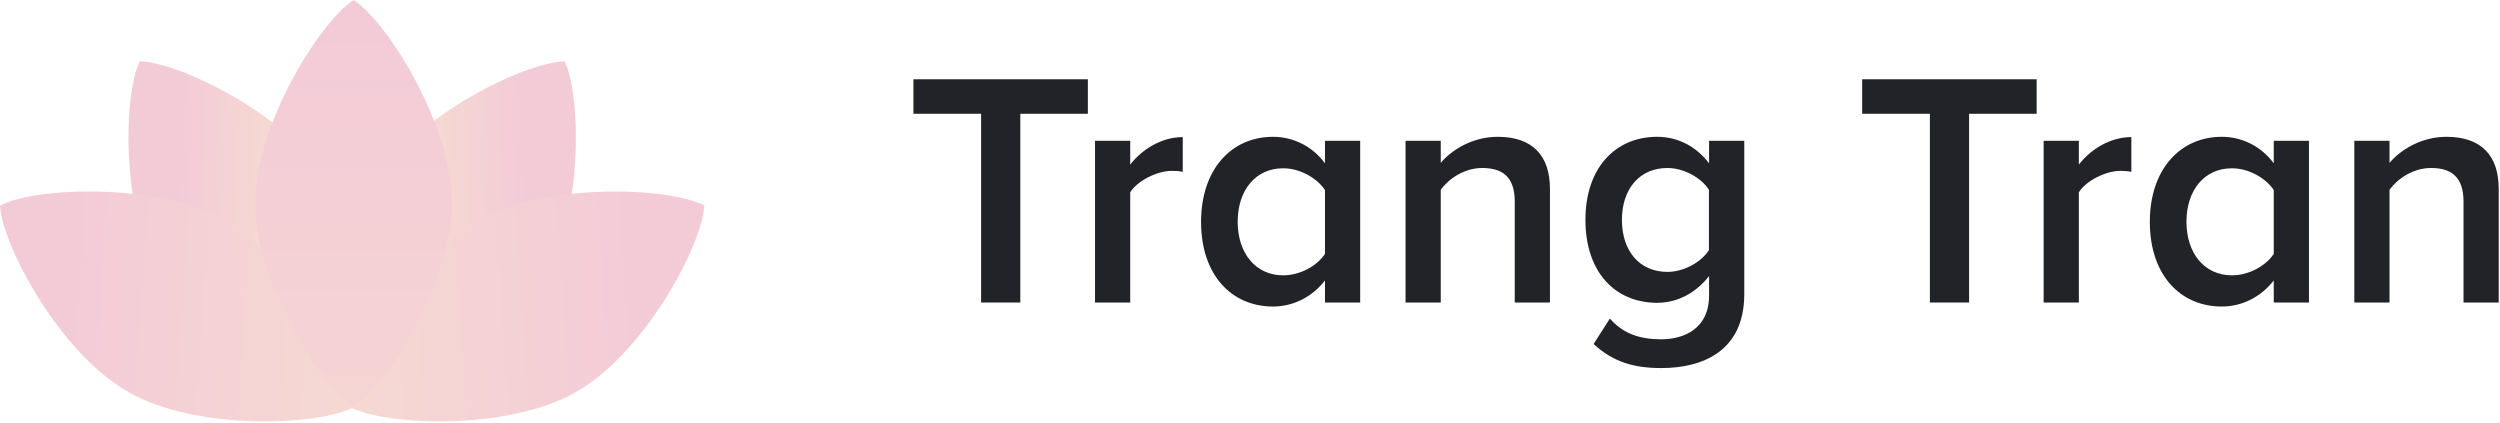
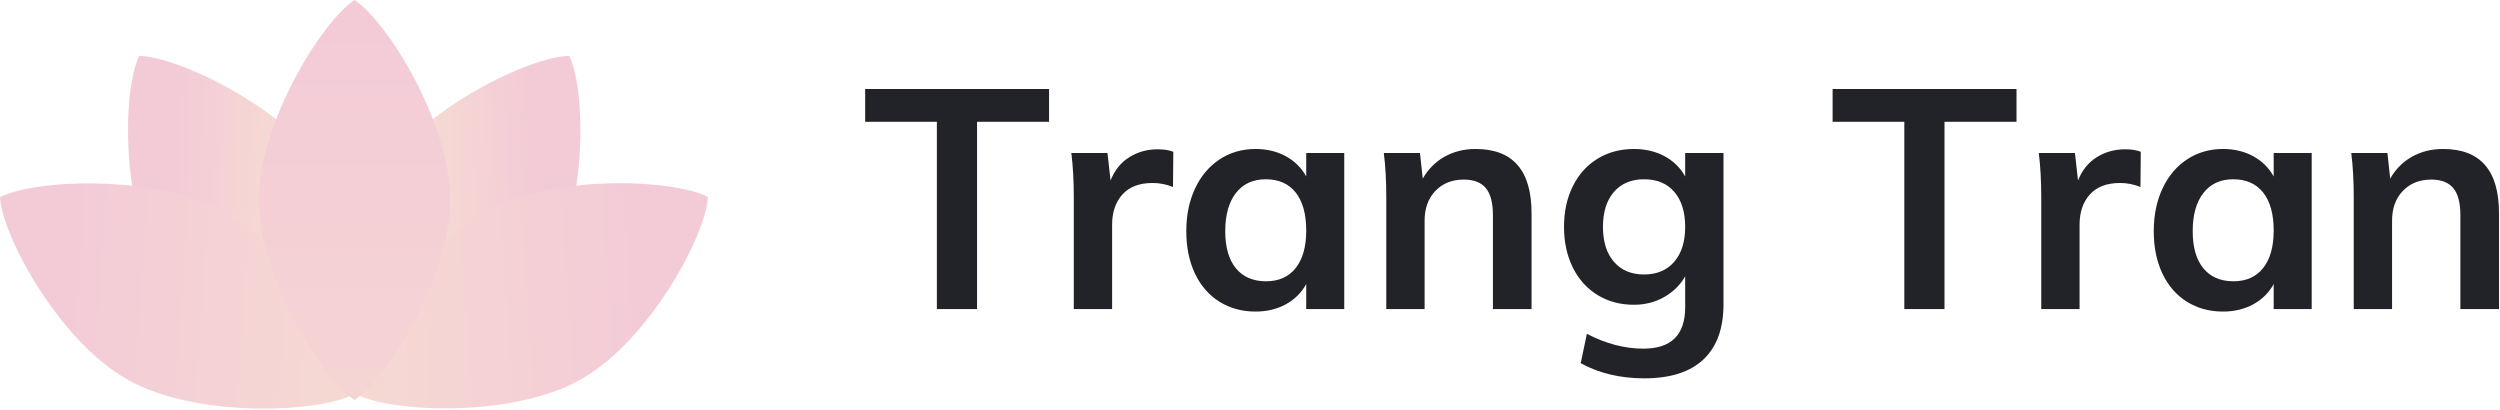
- <svg xmlns="http://www.w3.org/2000/svg" width="1747px" height="295px" viewBox="0 0 1747 295" version="1.1">
+ <svg xmlns="http://www.w3.org/2000/svg" width="275px" height="45px" viewBox="0 0 275 45" version="1.1">
  <defs>
-     <linearGradient x1="21.413%" y1="48.363%" x2="62.522%" y2="50.718%" id="linearGradient-1">
+     <linearGradient x1="20.397%" y1="48.387%" x2="62.966%" y2="50.742%" id="linearGradient-1">
      <stop stop-color="#E898B0" offset="0%" />
      <stop stop-color="#EDB5A5" offset="100%" />
    </linearGradient>
-     <linearGradient x1="20.794%" y1="48.681%" x2="106.094%" y2="52.536%" id="linearGradient-2">
+     <linearGradient x1="20.795%" y1="48.719%" x2="106.094%" y2="52.442%" id="linearGradient-2">
      <stop stop-color="#E898B0" offset="0%" />
      <stop stop-color="#EDB5A5" offset="100%" />
    </linearGradient>
-     <linearGradient x1="78.589%" y1="48.362%" x2="37.479%" y2="50.717%" id="linearGradient-3">
+     <linearGradient x1="79.372%" y1="48.346%" x2="37.136%" y2="50.701%" id="linearGradient-3">
      <stop stop-color="#E898B0" offset="0%" />
      <stop stop-color="#EDB5A5" offset="100%" />
    </linearGradient>
-     <linearGradient x1="79.206%" y1="48.68%" x2="-6.093%" y2="52.535%" id="linearGradient-4">
+     <linearGradient x1="79.205%" y1="48.704%" x2="-6.094%" y2="52.455%" id="linearGradient-4">
      <stop stop-color="#E898B0" offset="0%" />
      <stop stop-color="#EDB5A5" offset="100%" />
    </linearGradient>
-     <linearGradient x1="50%" y1="8.44%" x2="50%" y2="155.748%" id="linearGradient-5">
+     <linearGradient x1="49.997%" y1="8.44%" x2="49.997%" y2="155.748%" id="linearGradient-5">
      <stop stop-color="#E898B0" offset="0%" />
      <stop stop-color="#EDB5A5" offset="100%" />
    </linearGradient>
  </defs>
  <g id="Page-1" stroke="none" stroke-width="1" fill="none" fill-rule="evenodd">
-     <g id="lotus" fill-rule="nonzero">
-       <g id="Group" opacity="0.5">
-         <g transform="translate(0, 42)" id="Path">
-           <path d="M230.5,85.3 C201.9,38.8 125.6,1.4 97.6,0.8 C85.6,26.1 84.9,111 113.6,157.4 C113.7,157.5 113.8,157.7 113.9,157.8 C114,157.9 114.1,158.1 114.2,158.3 C142.9,204.7 219.1,242.2 247.1,242.7 C259.1,217.4 259.8,132.5 231.1,86.1 C231,86 230.9,85.8 230.8,85.7 C230.7,85.6 230.6,85.4 230.5,85.3 Z" fill="url(#linearGradient-1)" />
-           <path d="M157.1,112.2 C109.7,85.1 24.8,88.7 0,101.6 C1.5,129.5 41.6,204.4 89,231.5 C89.2,231.6 89.3,231.7 89.5,231.8 C89.7,231.9 89.8,232 90,232.1 C137.4,259.2 222.3,255.5 247.1,242.7 C245.6,214.8 205.5,139.9 158.1,112.8 C157.9,112.7 157.8,112.6 157.6,112.5 C157.4,112.4 157.3,112.3 157.1,112.2 Z" fill="url(#linearGradient-2)" />
+     <g id="Group-7" fill-rule="nonzero">
+       <g id="Group-6-Copy-2" opacity="0.5">
+         <g id="Group-5" transform="translate(0, 6)">
+           <g id="Group" transform="translate(0, 0.025127)">
+             <path d="M36.157,13.149 C31.671,5.981 19.702,0.216 15.31,0.123 C13.427,4.023 13.318,17.111 17.82,24.263 C17.835,24.279 17.851,24.309 17.867,24.325 C17.882,24.34 17.898,24.371 17.914,24.402 C22.416,31.555 34.369,37.335 38.761,37.412 C40.643,33.512 40.753,20.425 36.251,13.272 C36.235,13.257 36.22,13.226 36.204,13.211 C36.188,13.195 36.173,13.164 36.157,13.149 Z" id="Path" fill="url(#linearGradient-1)" />
+             <path d="M24.643,17.296 C17.208,13.118 3.89,13.673 0,15.662 C0.235,19.962 6.525,31.508 13.961,35.686 C13.992,35.701 14.008,35.717 14.039,35.732 C14.071,35.747 14.086,35.763 14.118,35.778 C21.553,39.956 34.871,39.385 38.761,37.412 C38.525,33.111 32.235,21.566 24.8,17.388 C24.769,17.373 24.753,17.357 24.722,17.342 C24.69,17.326 24.675,17.311 24.643,17.296 Z" id="Path" fill="url(#linearGradient-2)" />
+           </g>
+           <g id="Group" transform="translate(38, 0)">
+             <path d="M3.859,13.149 C8.344,5.996 20.25,0.216 24.625,0.139 C26.5,4.039 26.609,17.126 22.125,24.279 C22.109,24.294 22.094,24.325 22.078,24.34 C22.062,24.356 22.047,24.387 22.031,24.417 C17.547,31.57 5.641,37.351 1.266,37.428 C-0.609,33.528 -0.719,20.44 3.766,13.288 C3.781,13.272 3.797,13.242 3.812,13.226 C3.828,13.195 3.844,13.164 3.859,13.149 Z" id="Path" fill="url(#linearGradient-3)" />
+             <path d="M15.328,17.296 C22.734,13.118 36,13.689 39.875,15.662 C39.641,19.962 33.375,31.508 25.969,35.686 C25.938,35.701 25.922,35.717 25.891,35.732 C25.859,35.747 25.844,35.763 25.812,35.778 C18.406,39.956 5.141,39.385 1.266,37.412 C1.5,33.111 7.766,21.566 15.172,17.388 C15.203,17.373 15.219,17.357 15.25,17.342 C15.281,17.326 15.297,17.311 15.328,17.296 Z" id="Path" fill="url(#linearGradient-4)" />
+           </g>
        </g>
-         <g transform="translate(237, 42)" id="Path">
-           <path d="M24.7,85.3 C53.4,38.9 129.6,1.4 157.6,0.9 C169.6,26.2 170.3,111.1 141.6,157.5 C141.5,157.6 141.4,157.8 141.3,157.9 C141.2,158 141.1,158.2 141,158.4 C112.3,204.8 36.1,242.3 8.1,242.8 C-3.9,217.5 -4.6,132.6 24.1,86.2 C24.2,86.1 24.3,85.9 24.4,85.8 C24.5,85.6 24.6,85.4 24.7,85.3 Z" fill="url(#linearGradient-3)" />
-           <path d="M98.1,112.2 C145.5,85.1 230.4,88.8 255.2,101.6 C253.7,129.5 213.6,204.4 166.2,231.5 C166,231.6 165.9,231.7 165.7,231.8 C165.5,231.9 165.4,232 165.2,232.1 C117.8,259.2 32.9,255.5 8.1,242.7 C9.6,214.8 49.7,139.9 97.1,112.8 C97.3,112.7 97.4,112.6 97.6,112.5 C97.8,112.4 97.9,112.3 98.1,112.2 Z" fill="url(#linearGradient-4)" />
-         </g>
-         <path d="M315.8,141.7 C315.8,87.1 270.6,15.2 247.1,0 C223.6,15.2 178.4,87.1 178.4,141.7 C178.4,141.9 178.4,142.1 178.4,142.2 C178.4,142.4 178.4,142.6 178.4,142.7 C178.4,197.3 223.6,269.2 247.1,284.4 C270.6,269.2 315.8,197.3 315.8,142.7 C315.8,142.5 315.8,142.3 315.8,142.2 C315.8,142 315.8,141.9 315.8,141.7 Z" id="Path" fill="url(#linearGradient-5)" />
+         <path d="M49.5,21.923 C49.5,13.475 42.592,2.352 39,0 C35.408,2.352 28.5,13.475 28.5,21.923 C28.5,21.954 28.5,21.985 28.5,22 C28.5,22.031 28.5,22.062 28.5,22.077 C28.5,30.525 35.408,41.648 39,44 C42.592,41.648 49.5,30.525 49.5,22.077 C49.5,22.046 49.5,22.015 49.5,22 C49.5,21.969 49.5,21.954 49.5,21.923 Z" id="Path" fill="url(#linearGradient-5)" />
      </g>
-       <g id="Group" transform="translate(638, 55)" fill="#222328">
-         <polygon id="Path" points="47.6 24.5 0.3 24.5 0.3 0.4 122.2 0.4 122.2 24.5 75 24.5 75 156.4 47.6 156.4" />
-         <path d="M127.2,43.4 L151.8,43.4 L151.8,60 C160.2,49.2 173.8,40.8 188.5,40.8 L188.5,65.1 C186.4,64.6 183.8,64.4 180.8,64.4 C170.5,64.4 156.7,71.4 151.8,79.4 L151.8,156.4 L127.2,156.4 L127.2,43.4 Z" id="Path" />
-         <path d="M287.9,141 C279.2,152.2 266.1,159.2 251.6,159.2 C222.6,159.2 201.3,137.2 201.3,100 C201.3,63.5 222.4,40.6 251.6,40.6 C265.6,40.6 279,47.1 287.9,59.1 L287.9,43.4 L312.5,43.4 L312.5,156.4 L287.9,156.4 L287.9,141 Z M287.9,77.8 C282.3,69.4 270.4,62.6 258.7,62.6 C239.3,62.6 226.9,78 226.9,100 C226.9,121.8 239.3,137.4 258.7,137.4 C270.4,137.4 282.3,130.9 287.9,122.4 L287.9,77.8 Z" id="Shape" />
-         <path d="M420.5,85.8 C420.5,68.3 411.6,62.4 397.8,62.4 C385.2,62.4 374.4,69.9 368.8,77.6 L368.8,156.4 L344.2,156.4 L344.2,43.4 L368.8,43.4 L368.8,58.8 C376.3,49.9 390.8,40.6 408.6,40.6 C432.9,40.6 445.1,53.7 445.1,76.9 L445.1,156.4 L420.5,156.4 L420.5,85.8 Z" id="Path" />
-         <path d="M487,167.6 C496.1,178.1 507.8,182.1 522.8,182.1 C538.9,182.1 556.3,174.6 556.3,151.5 L556.3,137.9 C547.6,149.1 534.8,156.6 520,156.6 C491.2,156.6 469.9,135.8 469.9,98.6 C469.9,62.1 491,40.6 520,40.6 C534.3,40.6 547.1,47.1 556.3,59.1 L556.3,43.4 L580.9,43.4 L580.9,150.5 C580.9,191.2 550.7,202.2 522.9,202.2 C503.7,202.2 489.4,198 475.6,185.4 L487,167.6 Z M556.2,77.6 C550.8,69.2 538.7,62.4 527.2,62.4 C507.8,62.4 495.4,76.9 495.4,98.7 C495.4,120.5 507.8,135 527.2,135 C538.7,135 550.8,128.2 556.2,119.8 L556.2,77.6 Z" id="Shape" />
-         <polygon id="Path" points="710.6 24.5 663.3 24.5 663.3 0.4 785.2 0.4 785.2 24.5 738 24.5 738 156.4 710.6 156.4" />
-         <path d="M790.1,43.4 L814.7,43.4 L814.7,60 C823.1,49.2 836.7,40.8 851.4,40.8 L851.4,65.1 C849.3,64.6 846.7,64.4 843.7,64.4 C833.4,64.4 819.6,71.4 814.7,79.4 L814.7,156.4 L790.1,156.4 L790.1,43.4 Z" id="Path" />
-         <path d="M950.9,141 C942.2,152.2 929.1,159.2 914.6,159.2 C885.6,159.2 864.3,137.2 864.3,100 C864.3,63.5 885.4,40.6 914.6,40.6 C928.6,40.6 942,47.1 950.9,59.1 L950.9,43.4 L975.5,43.4 L975.5,156.4 L950.9,156.4 L950.9,141 Z M950.9,77.8 C945.3,69.4 933.4,62.6 921.7,62.6 C902.3,62.6 889.9,78 889.9,100 C889.9,121.8 902.3,137.4 921.7,137.4 C933.4,137.4 945.3,130.9 950.9,122.4 L950.9,77.8 Z" id="Shape" />
-         <path d="M1083.5,85.8 C1083.5,68.3 1074.6,62.4 1060.8,62.4 C1048.2,62.4 1037.4,69.9 1031.8,77.6 L1031.8,156.4 L1007.2,156.4 L1007.2,43.4 L1031.8,43.4 L1031.8,58.8 C1039.3,49.9 1053.8,40.6 1071.6,40.6 C1095.9,40.6 1108.1,53.7 1108.1,76.9 L1108.1,156.4 L1083.5,156.4 L1083.5,85.8 Z" id="Path" />
-       </g>
+       <path d="M103.055,34 L103.055,13.396 L95.167,13.396 L95.167,9.792 L115.397,9.792 L115.397,13.396 L107.475,13.396 L107.475,34 L103.055,34 Z M127.365,16.422 C128.023,16.422 128.589,16.513 129.065,16.694 L129.031,20.57 C128.306,20.275 127.558,20.128 126.787,20.128 C125.337,20.128 124.232,20.547 123.472,21.386 C122.713,22.225 122.333,23.335 122.333,24.718 L122.333,34 L118.117,34 L118.117,21.692 C118.117,19.879 118.027,18.258 117.845,16.83 L121.823,16.83 L122.163,19.856 C122.594,18.745 123.274,17.895 124.203,17.306 C125.133,16.717 126.187,16.422 127.365,16.422 Z M147.867,16.83 L147.867,34 L143.685,34 L143.685,31.246 C143.164,32.198 142.416,32.94 141.441,33.473 C140.467,34.006 139.356,34.272 138.109,34.272 C136.613,34.272 135.287,33.909 134.131,33.184 C132.975,32.459 132.08,31.427 131.445,30.09 C130.811,28.753 130.493,27.2 130.493,25.432 C130.493,23.664 130.816,22.094 131.462,20.723 C132.108,19.352 133.009,18.286 134.165,17.527 C135.321,16.768 136.636,16.388 138.109,16.388 C139.356,16.388 140.467,16.654 141.441,17.187 C142.416,17.72 143.164,18.462 143.685,19.414 L143.685,16.83 L147.867,16.83 Z M139.265,30.94 C140.671,30.94 141.759,30.453 142.529,29.478 C143.3,28.503 143.685,27.132 143.685,25.364 C143.685,23.551 143.3,22.157 142.529,21.182 C141.759,20.207 140.659,19.72 139.231,19.72 C137.826,19.72 136.732,20.224 135.95,21.233 C135.168,22.242 134.777,23.641 134.777,25.432 C134.777,27.2 135.168,28.56 135.95,29.512 C136.732,30.464 137.837,30.94 139.265,30.94 Z M162.317,16.388 C166.42,16.388 168.471,18.745 168.471,23.46 L168.471,34 L164.221,34 L164.221,23.664 C164.221,22.304 163.961,21.312 163.439,20.689 C162.918,20.066 162.113,19.754 161.025,19.754 C159.733,19.754 158.691,20.168 157.897,20.995 C157.104,21.822 156.707,22.916 156.707,24.276 L156.707,34 L152.491,34 L152.491,21.692 C152.491,19.879 152.401,18.258 152.219,16.83 L156.197,16.83 L156.503,19.652 C157.093,18.609 157.892,17.805 158.9,17.238 C159.909,16.671 161.048,16.388 162.317,16.388 Z M189.585,16.83 L189.585,33.456 C189.585,36.131 188.849,38.159 187.375,39.542 C185.902,40.925 183.737,41.616 180.881,41.616 C178.229,41.616 175.895,41.061 173.877,39.95 L174.557,36.72 C176.643,37.808 178.717,38.352 180.779,38.352 C183.839,38.352 185.369,36.833 185.369,33.796 L185.369,30.396 C184.848,31.325 184.089,32.079 183.091,32.657 C182.094,33.235 180.972,33.524 179.725,33.524 C178.229,33.524 176.898,33.167 175.73,32.453 C174.563,31.739 173.656,30.73 173.01,29.427 C172.364,28.124 172.041,26.633 172.041,24.956 C172.041,23.279 172.364,21.788 173.01,20.485 C173.656,19.182 174.563,18.173 175.73,17.459 C176.898,16.745 178.229,16.388 179.725,16.388 C180.995,16.388 182.122,16.654 183.108,17.187 C184.094,17.72 184.848,18.462 185.369,19.414 L185.369,16.83 L189.585,16.83 Z M180.847,30.192 C182.253,30.192 183.358,29.727 184.162,28.798 C184.967,27.869 185.369,26.588 185.369,24.956 C185.369,23.324 184.973,22.043 184.179,21.114 C183.386,20.185 182.275,19.72 180.847,19.72 C179.442,19.72 178.337,20.185 177.532,21.114 C176.728,22.043 176.325,23.324 176.325,24.956 C176.325,26.588 176.728,27.869 177.532,28.798 C178.337,29.727 179.442,30.192 180.847,30.192 Z M209.475,34 L209.475,13.396 L201.587,13.396 L201.587,9.792 L221.817,9.792 L221.817,13.396 L213.895,13.396 L213.895,34 L209.475,34 Z M233.785,16.422 C234.443,16.422 235.009,16.513 235.485,16.694 L235.451,20.57 C234.726,20.275 233.978,20.128 233.207,20.128 C231.757,20.128 230.652,20.547 229.892,21.386 C229.133,22.225 228.753,23.335 228.753,24.718 L228.753,34 L224.537,34 L224.537,21.692 C224.537,19.879 224.447,18.258 224.265,16.83 L228.243,16.83 L228.583,19.856 C229.014,18.745 229.694,17.895 230.623,17.306 C231.553,16.717 232.607,16.422 233.785,16.422 Z M254.287,16.83 L254.287,34 L250.105,34 L250.105,31.246 C249.584,32.198 248.836,32.94 247.861,33.473 C246.887,34.006 245.776,34.272 244.529,34.272 C243.033,34.272 241.707,33.909 240.551,33.184 C239.395,32.459 238.5,31.427 237.865,30.09 C237.231,28.753 236.913,27.2 236.913,25.432 C236.913,23.664 237.236,22.094 237.882,20.723 C238.528,19.352 239.429,18.286 240.585,17.527 C241.741,16.768 243.056,16.388 244.529,16.388 C245.776,16.388 246.887,16.654 247.861,17.187 C248.836,17.72 249.584,18.462 250.105,19.414 L250.105,16.83 L254.287,16.83 Z M245.685,30.94 C247.091,30.94 248.179,30.453 248.949,29.478 C249.72,28.503 250.105,27.132 250.105,25.364 C250.105,23.551 249.72,22.157 248.949,21.182 C248.179,20.207 247.079,19.72 245.651,19.72 C244.246,19.72 243.152,20.224 242.37,21.233 C241.588,22.242 241.197,23.641 241.197,25.432 C241.197,27.2 241.588,28.56 242.37,29.512 C243.152,30.464 244.257,30.94 245.685,30.94 Z M268.737,16.388 C272.84,16.388 274.891,18.745 274.891,23.46 L274.891,34 L270.641,34 L270.641,23.664 C270.641,22.304 270.381,21.312 269.859,20.689 C269.338,20.066 268.533,19.754 267.445,19.754 C266.153,19.754 265.111,20.168 264.317,20.995 C263.524,21.822 263.127,22.916 263.127,24.276 L263.127,34 L258.911,34 L258.911,21.692 C258.911,19.879 258.821,18.258 258.639,16.83 L262.617,16.83 L262.923,19.652 C263.513,18.609 264.312,17.805 265.32,17.238 C266.329,16.671 267.468,16.388 268.737,16.388 Z" id="TrangTran" fill="#222328" />
    </g>
  </g>
</svg>
